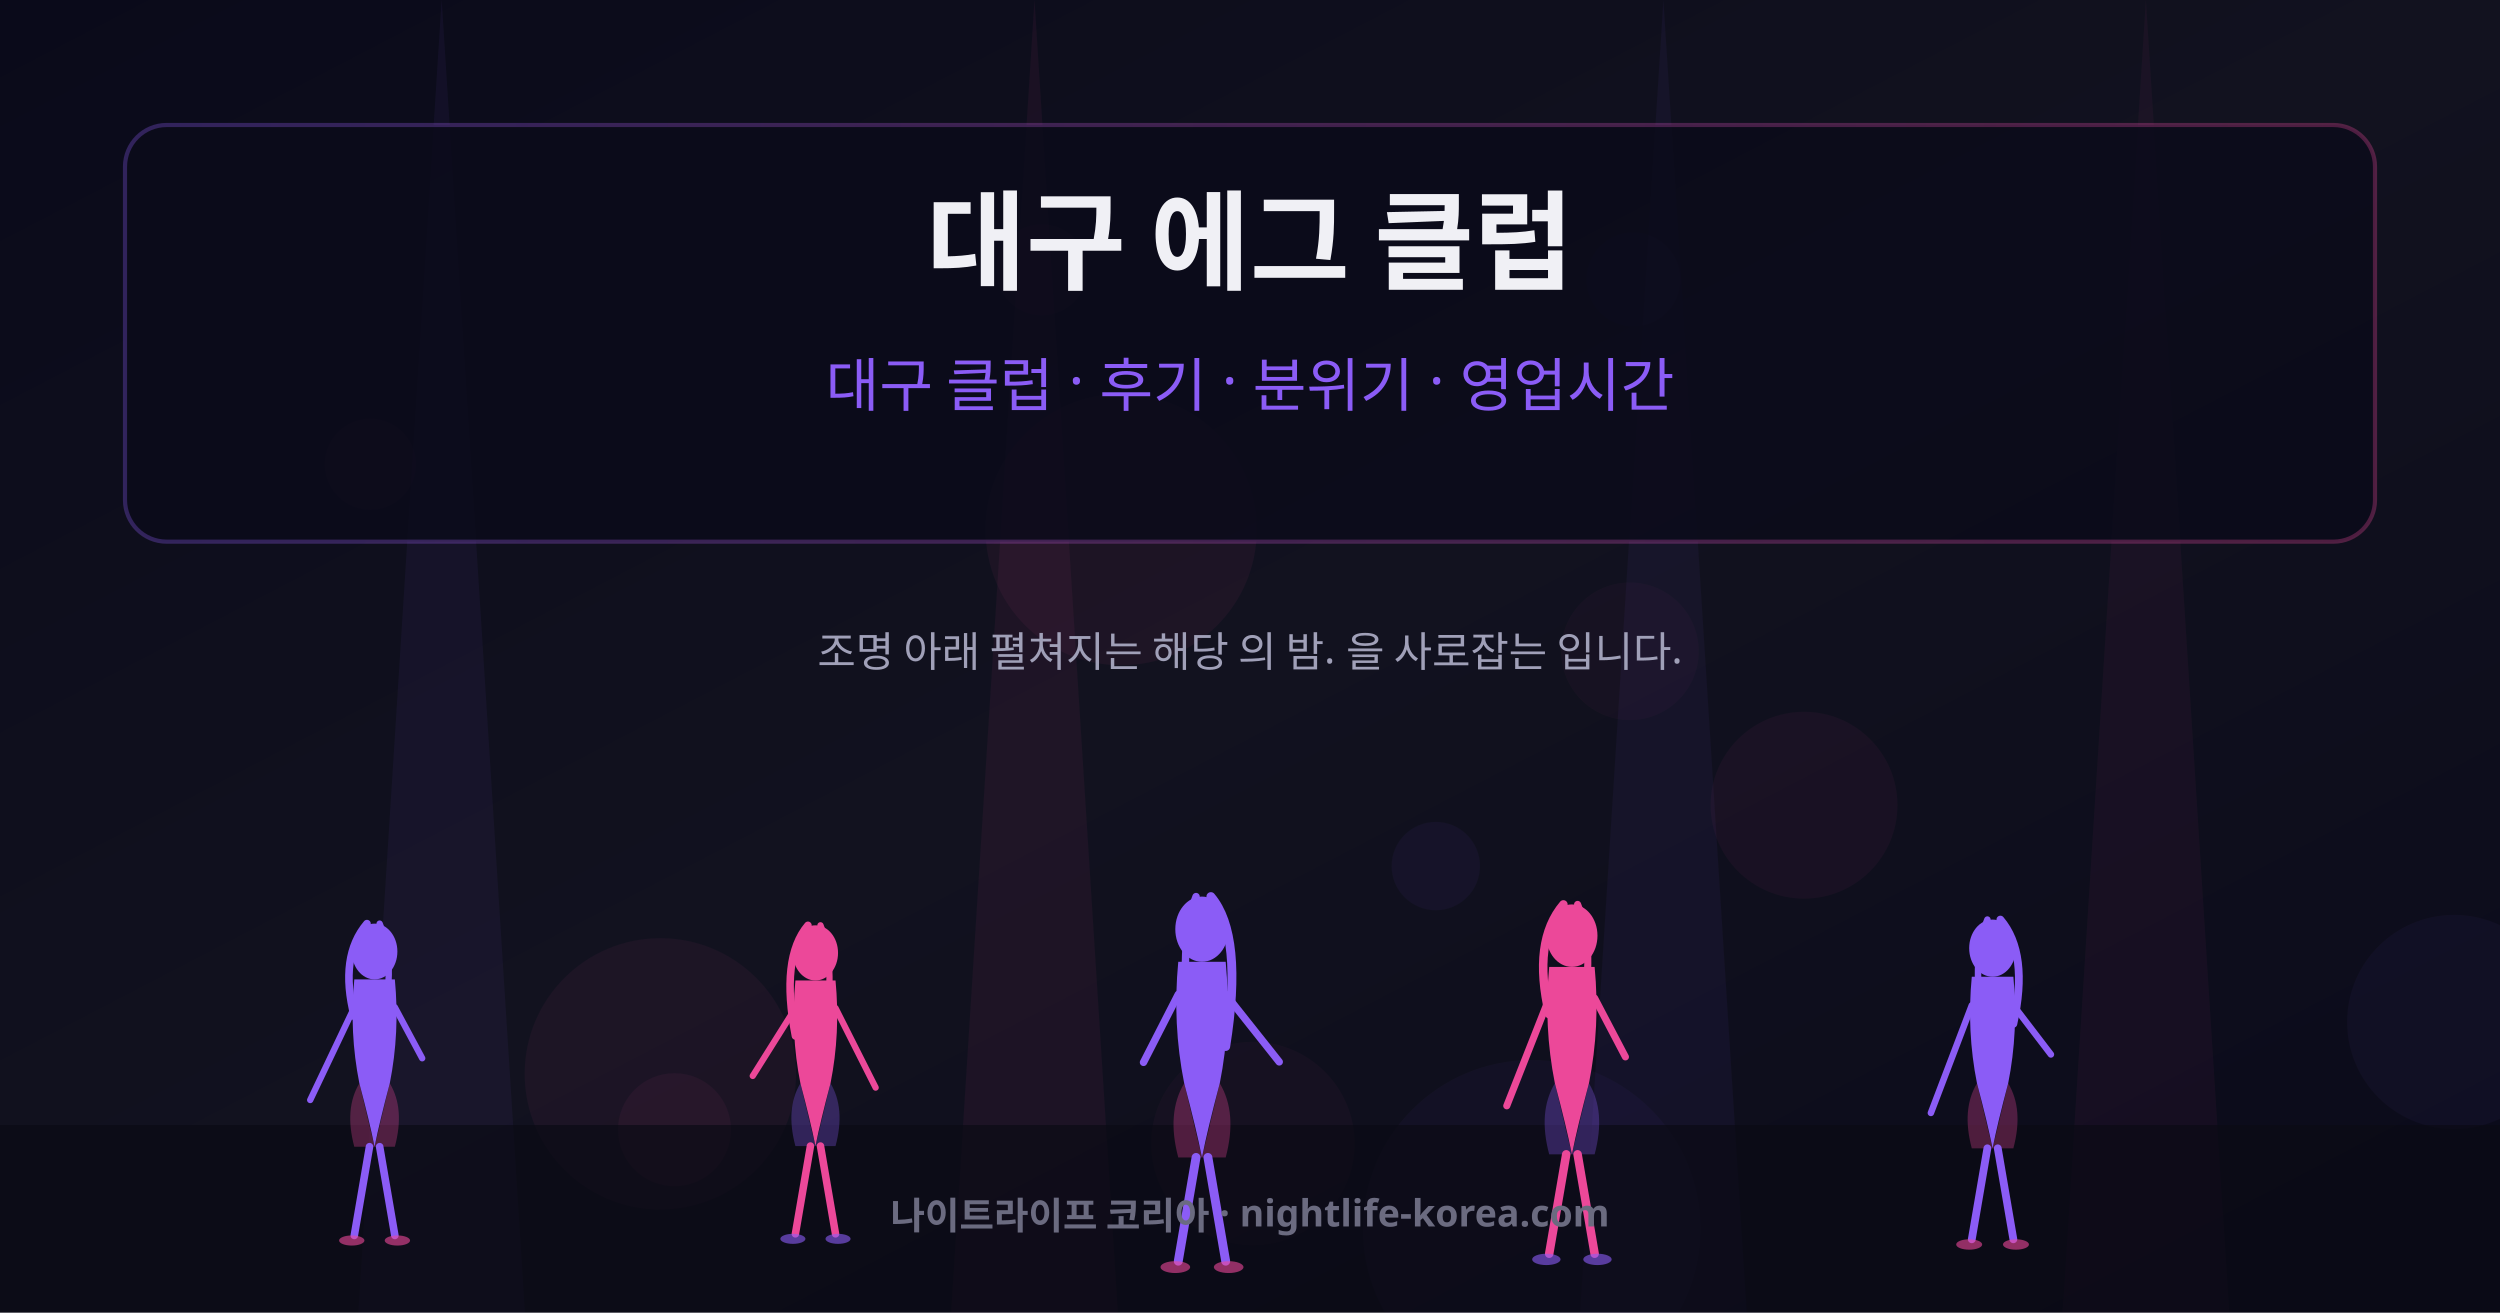
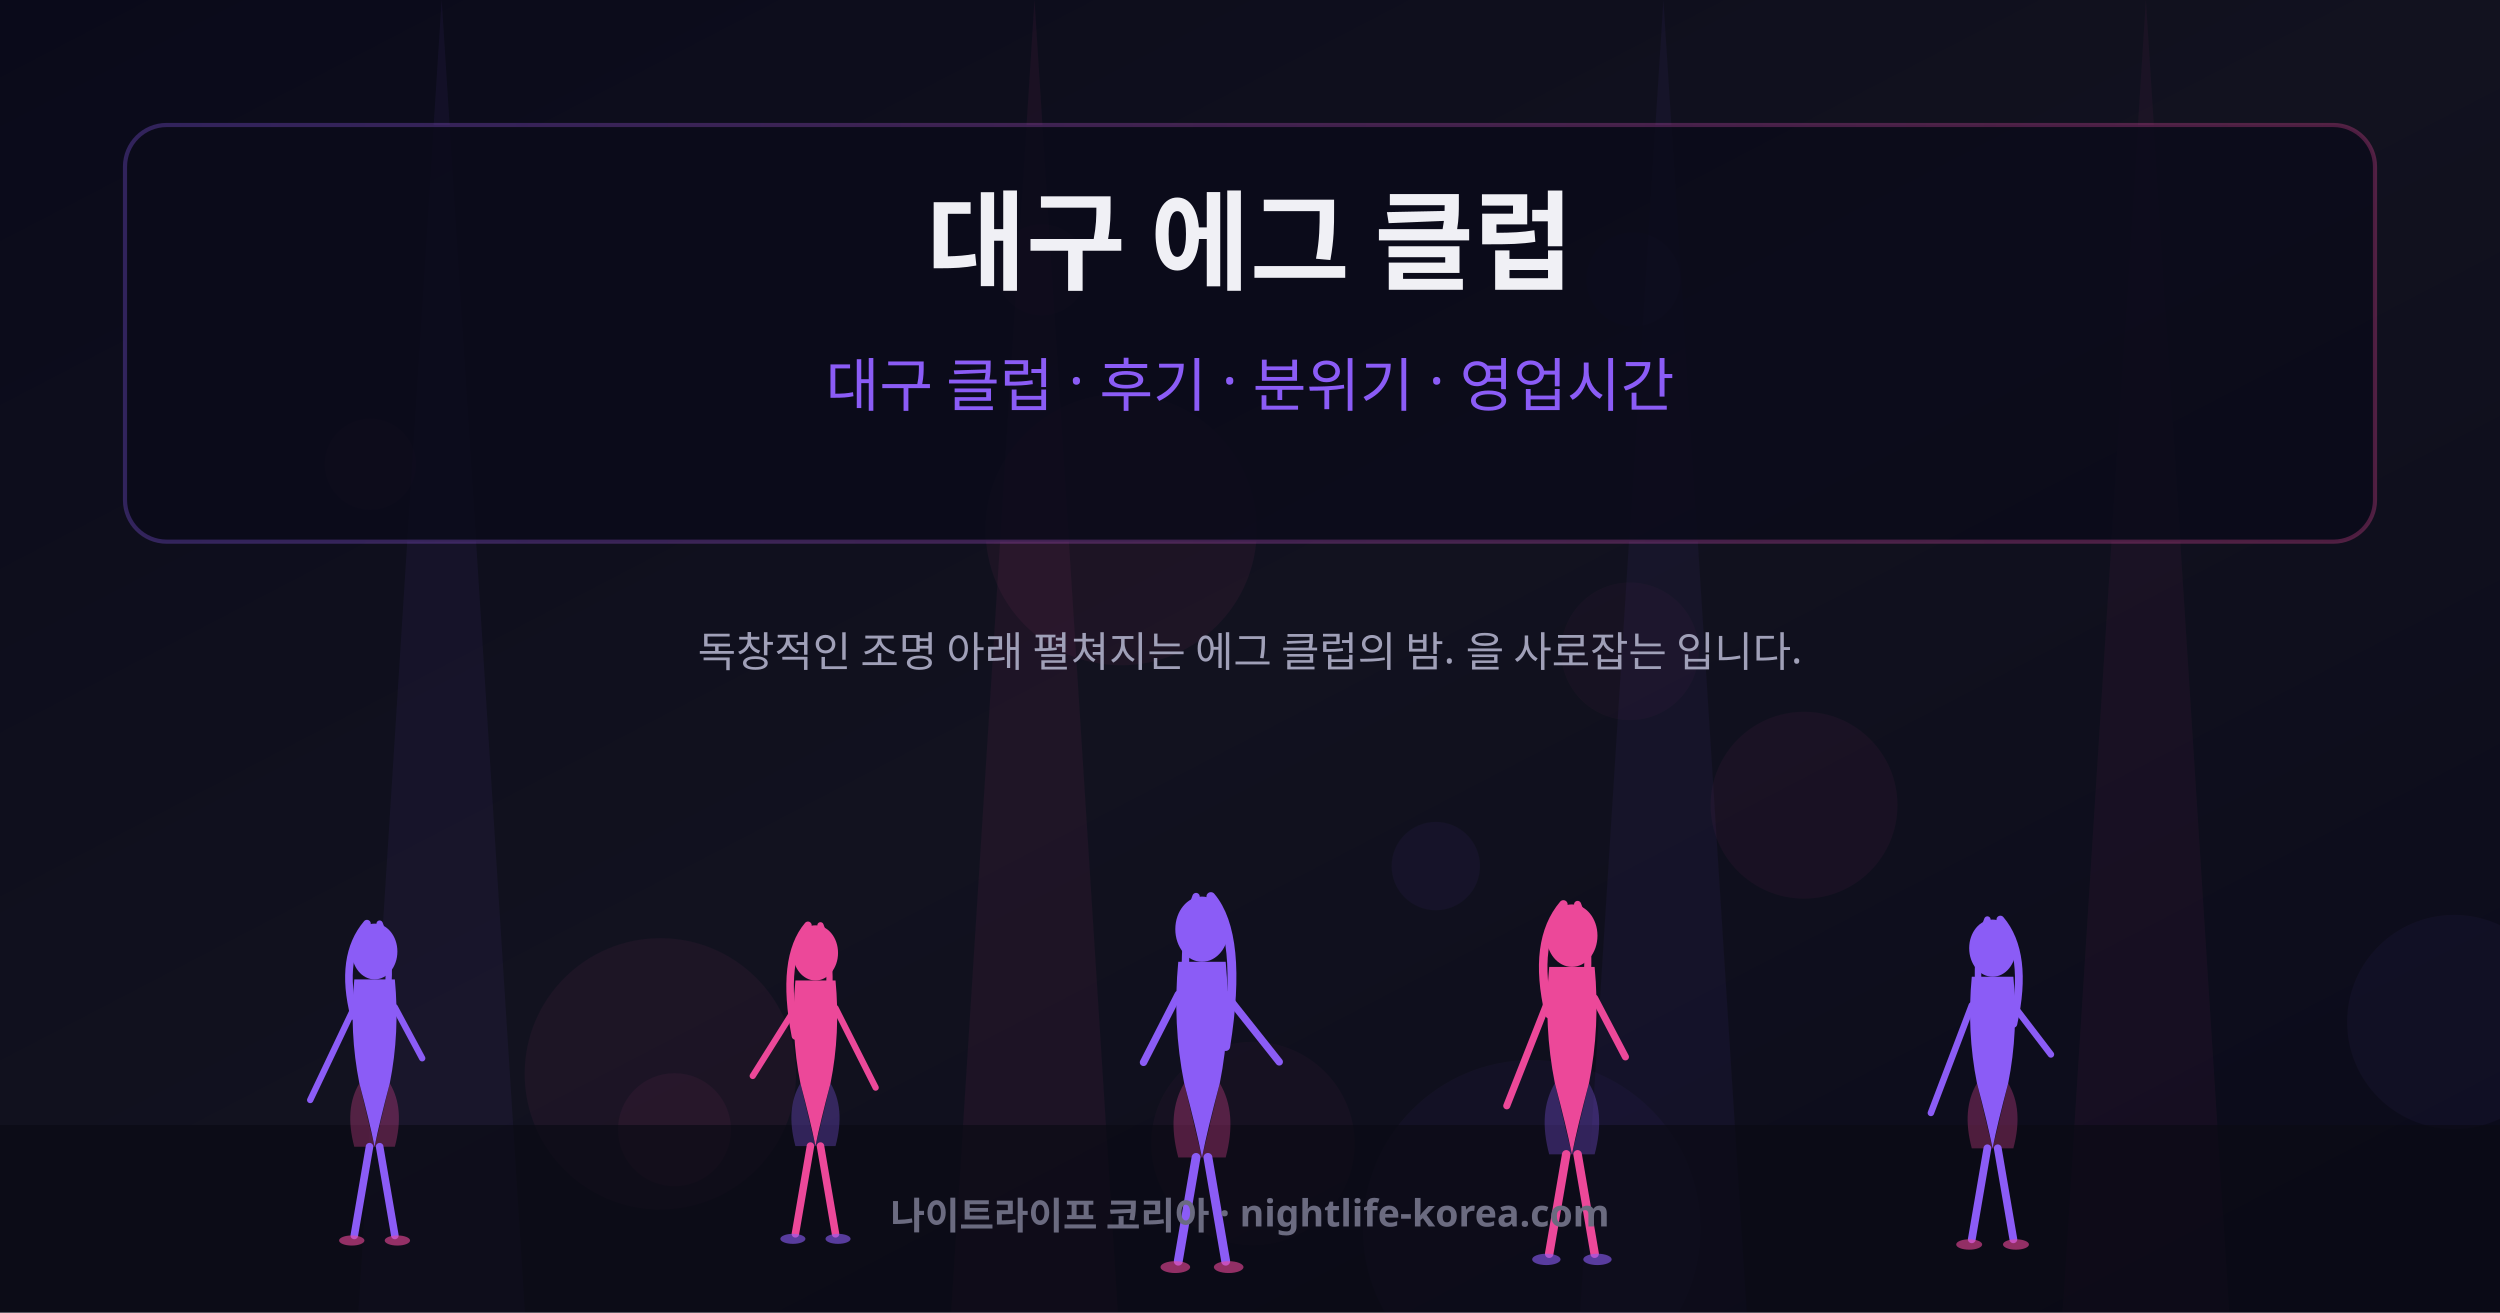
<svg xmlns="http://www.w3.org/2000/svg" viewBox="0 0 1200 630" width="1200" height="630">
  <defs>
    <linearGradient id="ogbg" x1="0%" y1="0%" x2="100%" y2="100%">
      <stop offset="0%" style="stop-color:#0a0a1a" />
      <stop offset="50%" style="stop-color:#12121f" />
      <stop offset="100%" style="stop-color:#0a0a1a" />
    </linearGradient>
    <linearGradient id="ogtxt" x1="0%" y1="0%" x2="100%" y2="0%">
      <stop offset="0%" style="stop-color:#8b5cf6" />
      <stop offset="100%" style="stop-color:#ec4899" />
    </linearGradient>
  </defs>
  <rect width="1200" height="630" fill="url(#ogbg)" />
  <polygon points="211.996,0 171.996,630 251.996,630" fill="#8b5cf6" opacity="0.059" />
  <polygon points="496.559,0 456.559,630 536.559,630" fill="#ec4899" opacity="0.061" />
  <polygon points="798.437,0 758.437,630 838.437,630" fill="#8b5cf6" opacity="0.052" />
  <polygon points="1030.021,0 990.021,630 1070.021,630" fill="#ec4899" opacity="0.049" />
  <circle cx="1178.003" cy="490.542" r="51.403" fill="#8b5cf6" opacity="0.041" />
  <circle cx="601.39" cy="548.92" r="48.83" fill="#ec4899" opacity="0.032" />
  <circle cx="500.057" cy="129.512" r="21.832" fill="#ec4899" opacity="0.055" />
  <circle cx="323.756" cy="542.273" r="27.132" fill="#ec4899" opacity="0.052" />
  <circle cx="538.159" cy="254.239" r="65.093" fill="#ec4899" opacity="0.058" />
  <circle cx="784.093" cy="134.128" r="22.525" fill="#8b5cf6" opacity="0.053" />
  <circle cx="689.183" cy="415.72" r="21.22" fill="#8b5cf6" opacity="0.048" />
  <circle cx="782.373" cy="312.625" r="33.017" fill="#ec4899" opacity="0.032" />
  <circle cx="316.975" cy="515.456" r="65.13" fill="#ec4899" opacity="0.054" />
  <circle cx="865.938" cy="386.496" r="44.842" fill="#ec4899" opacity="0.05" />
  <circle cx="735.209" cy="589.869" r="81.087" fill="#8b5cf6" opacity="0.037" />
  <circle cx="177.755" cy="222.827" r="21.93" fill="#ec4899" opacity="0.058" />
  <rect x="0" y="540" width="1200" height="90" fill="#0a0a14" opacity="0.7" />
  <g transform="translate(179.7946,520) scale(1.216819)">
    <ellipse cx="0" cy="-52" rx="9" ry="11" fill="#8b5cf6" />
    <path d="M-3,-63 Q-14,-50 -8,-26.418" stroke="#8b5cf6" stroke-width="3" fill="none" stroke-linecap="round" />
    <path d="M2,-63 Q8,-48 4,-29.418" stroke="#8b5cf6" stroke-width="2.5" fill="none" stroke-linecap="round" />
    <path d="M-8,-41 Q-10,-20 -6,0 Q-2,15 0,25 Q2,15 6,0 Q10,-20 8,-41 Z" fill="#8b5cf6" />
    <path d="M-6,0 Q-12,10 -8,25 L0,25 Z" fill="#ec4899" opacity="0.3" />
    <path d="M6,0 Q12,10 8,25 L0,25 Z" fill="#ec4899" opacity="0.3" />
    <line x1="-2" y1="25" x2="-8" y2="60" stroke="#8b5cf6" stroke-width="3" stroke-linecap="round" />
    <line x1="2" y1="25" x2="8" y2="60" stroke="#8b5cf6" stroke-width="3" stroke-linecap="round" />
    <ellipse cx="-9" cy="62" rx="5" ry="2" fill="#ec4899" opacity="0.6" />
    <ellipse cx="9" cy="62" rx="5" ry="2" fill="#ec4899" opacity="0.6" />
    <line x1="-8" y1="-30" x2="-25.394" y2="6.574" stroke="#8b5cf6" stroke-width="2.5" stroke-linecap="round" />
    <line x1="8" y1="-30" x2="18.785" y2="-9.893" stroke="#8b5cf6" stroke-width="2.5" stroke-linecap="round" />
  </g>
  <g transform="translate(391.422,520) scale(1.203994)">
    <ellipse cx="0" cy="-52" rx="9" ry="11" fill="#ec4899" />
    <path d="M-3,-63 Q-14,-50 -8,-18.885" stroke="#ec4899" stroke-width="3" fill="none" stroke-linecap="round" />
    <path d="M2,-63 Q8,-48 4,-21.885" stroke="#ec4899" stroke-width="2.5" fill="none" stroke-linecap="round" />
    <path d="M-8,-41 Q-10,-20 -6,0 Q-2,15 0,25 Q2,15 6,0 Q10,-20 8,-41 Z" fill="#ec4899" />
    <path d="M-6,0 Q-12,10 -8,25 L0,25 Z" fill="#8b5cf6" opacity="0.3" />
    <path d="M6,0 Q12,10 8,25 L0,25 Z" fill="#8b5cf6" opacity="0.3" />
    <line x1="-2" y1="25" x2="-8" y2="60" stroke="#ec4899" stroke-width="3" stroke-linecap="round" />
    <line x1="2" y1="25" x2="8" y2="60" stroke="#ec4899" stroke-width="3" stroke-linecap="round" />
    <ellipse cx="-9" cy="62" rx="5" ry="2" fill="#8b5cf6" opacity="0.6" />
    <ellipse cx="9" cy="62" rx="5" ry="2" fill="#8b5cf6" opacity="0.6" />
    <line x1="-8" y1="-30" x2="-24.999" y2="-2.954" stroke="#ec4899" stroke-width="2.5" stroke-linecap="round" />
    <line x1="8" y1="-30" x2="23.99" y2="1.699" stroke="#ec4899" stroke-width="2.5" stroke-linecap="round" />
  </g>
  <g transform="translate(576.9491,520) scale(1.422767)">
    <ellipse cx="0" cy="-52" rx="9" ry="11" fill="#8b5cf6" />
    <path d="M3,-63 Q14,-50 8,-12.418" stroke="#8b5cf6" stroke-width="3" fill="none" stroke-linecap="round" />
    <path d="M-2,-63 Q-8,-48 -4,-15.418" stroke="#8b5cf6" stroke-width="2.5" fill="none" stroke-linecap="round" />
    <path d="M-8,-41 Q-10,-20 -6,0 Q-2,15 0,25 Q2,15 6,0 Q10,-20 8,-41 Z" fill="#8b5cf6" />
    <path d="M-6,0 Q-12,10 -8,25 L0,25 Z" fill="#ec4899" opacity="0.3" />
    <path d="M6,0 Q12,10 8,25 L0,25 Z" fill="#ec4899" opacity="0.3" />
    <line x1="-2" y1="25" x2="-8" y2="60" stroke="#8b5cf6" stroke-width="3" stroke-linecap="round" />
    <line x1="2" y1="25" x2="8" y2="60" stroke="#8b5cf6" stroke-width="3" stroke-linecap="round" />
    <ellipse cx="-9" cy="62" rx="5" ry="2" fill="#ec4899" opacity="0.6" />
    <ellipse cx="9" cy="62" rx="5" ry="2" fill="#ec4899" opacity="0.6" />
    <line x1="-8" y1="-30" x2="-19.726" y2="-7.08" stroke="#8b5cf6" stroke-width="2.5" stroke-linecap="round" />
    <line x1="8" y1="-30" x2="26.06" y2="-7.241" stroke="#8b5cf6" stroke-width="2.5" stroke-linecap="round" />
  </g>
  <g transform="translate(754.5176,520) scale(1.363091)">
    <ellipse cx="0" cy="-52" rx="9" ry="11" fill="#ec4899" />
    <path d="M-3,-63 Q-14,-50 -8,-24.345" stroke="#ec4899" stroke-width="3" fill="none" stroke-linecap="round" />
    <path d="M2,-63 Q8,-48 4,-27.345" stroke="#ec4899" stroke-width="2.5" fill="none" stroke-linecap="round" />
    <path d="M-8,-41 Q-10,-20 -6,0 Q-2,15 0,25 Q2,15 6,0 Q10,-20 8,-41 Z" fill="#ec4899" />
    <path d="M-6,0 Q-12,10 -8,25 L0,25 Z" fill="#8b5cf6" opacity="0.3" />
    <path d="M6,0 Q12,10 8,25 L0,25 Z" fill="#8b5cf6" opacity="0.3" />
    <line x1="-2" y1="25" x2="-8" y2="60" stroke="#ec4899" stroke-width="3" stroke-linecap="round" />
    <line x1="2" y1="25" x2="8" y2="60" stroke="#ec4899" stroke-width="3" stroke-linecap="round" />
    <ellipse cx="-9" cy="62" rx="5" ry="2" fill="#8b5cf6" opacity="0.6" />
    <ellipse cx="9" cy="62" rx="5" ry="2" fill="#8b5cf6" opacity="0.6" />
    <line x1="-8" y1="-30" x2="-22.94" y2="7.912" stroke="#ec4899" stroke-width="2.5" stroke-linecap="round" />
    <line x1="8" y1="-30" x2="18.842" y2="-9.314" stroke="#ec4899" stroke-width="2.5" stroke-linecap="round" />
  </g>
  <g transform="translate(956.4362,520) scale(1.247624)">
    <ellipse cx="0" cy="-52" rx="9" ry="11" fill="#8b5cf6" />
    <path d="M3,-63 Q14,-50 8,-22.89" stroke="#8b5cf6" stroke-width="3" fill="none" stroke-linecap="round" />
    <path d="M-2,-63 Q-8,-48 -4,-25.89" stroke="#8b5cf6" stroke-width="2.5" fill="none" stroke-linecap="round" />
    <path d="M-8,-41 Q-10,-20 -6,0 Q-2,15 0,25 Q2,15 6,0 Q10,-20 8,-41 Z" fill="#8b5cf6" />
    <path d="M-6,0 Q-12,10 -8,25 L0,25 Z" fill="#ec4899" opacity="0.3" />
    <path d="M6,0 Q12,10 8,25 L0,25 Z" fill="#ec4899" opacity="0.3" />
    <line x1="-2" y1="25" x2="-8" y2="60" stroke="#8b5cf6" stroke-width="3" stroke-linecap="round" />
    <line x1="2" y1="25" x2="8" y2="60" stroke="#8b5cf6" stroke-width="3" stroke-linecap="round" />
    <ellipse cx="-9" cy="62" rx="5" ry="2" fill="#ec4899" opacity="0.6" />
    <ellipse cx="9" cy="62" rx="5" ry="2" fill="#ec4899" opacity="0.6" />
    <line x1="-8" y1="-30" x2="-23.735" y2="11.39" stroke="#8b5cf6" stroke-width="2.5" stroke-linecap="round" />
    <line x1="8" y1="-30" x2="22.445" y2="-11.115" stroke="#8b5cf6" stroke-width="2.5" stroke-linecap="round" />
  </g>
  <rect x="60" y="60" width="1080" height="200" rx="20" fill="#0a0a1a" opacity="0.85" />
  <rect x="60" y="60" width="1080" height="200" rx="20" fill="none" stroke="url(#ogtxt)" stroke-width="2" opacity="0.3" />
  <text x="600" y="135" text-anchor="middle" font-family="'Noto Sans KR',sans-serif" font-size="52" font-weight="800" fill="#f0f0f5">대구 에그 클럽</text>
  <text x="600" y="195" text-anchor="middle" font-family="'Noto Sans KR',sans-serif" font-size="28" font-weight="500" fill="#8b5cf6">대구 클럽 · 후기 · 분위기 · 영업시간</text>
  <rect x="60" y="290" width="auto" height="40" rx="20" fill="#8b5cf6" opacity="0.15" />
-   <text x="600" y="320" text-anchor="middle" font-family="'Noto Sans KR',sans-serif" font-size="20" fill="#a0a0b8">조명 아래 펼쳐지는 해당 의 밤. 을 사로잡는 입니다.</text>
+   <text x="600" y="320" text-anchor="middle" font-family="'Noto Sans KR',sans-serif" font-size="20" fill="#a0a0b8">독창적인 조명 아래 펼쳐지는 에그 클럽의 밤. 을 사로잡는 입니다.</text>
  <text x="600" y="590" text-anchor="middle" font-family="'Noto Sans KR',sans-serif" font-size="18" font-weight="600" fill="#6b6b80">나이트라이프 코리아 · nightlife-korea.com</text>
</svg>
